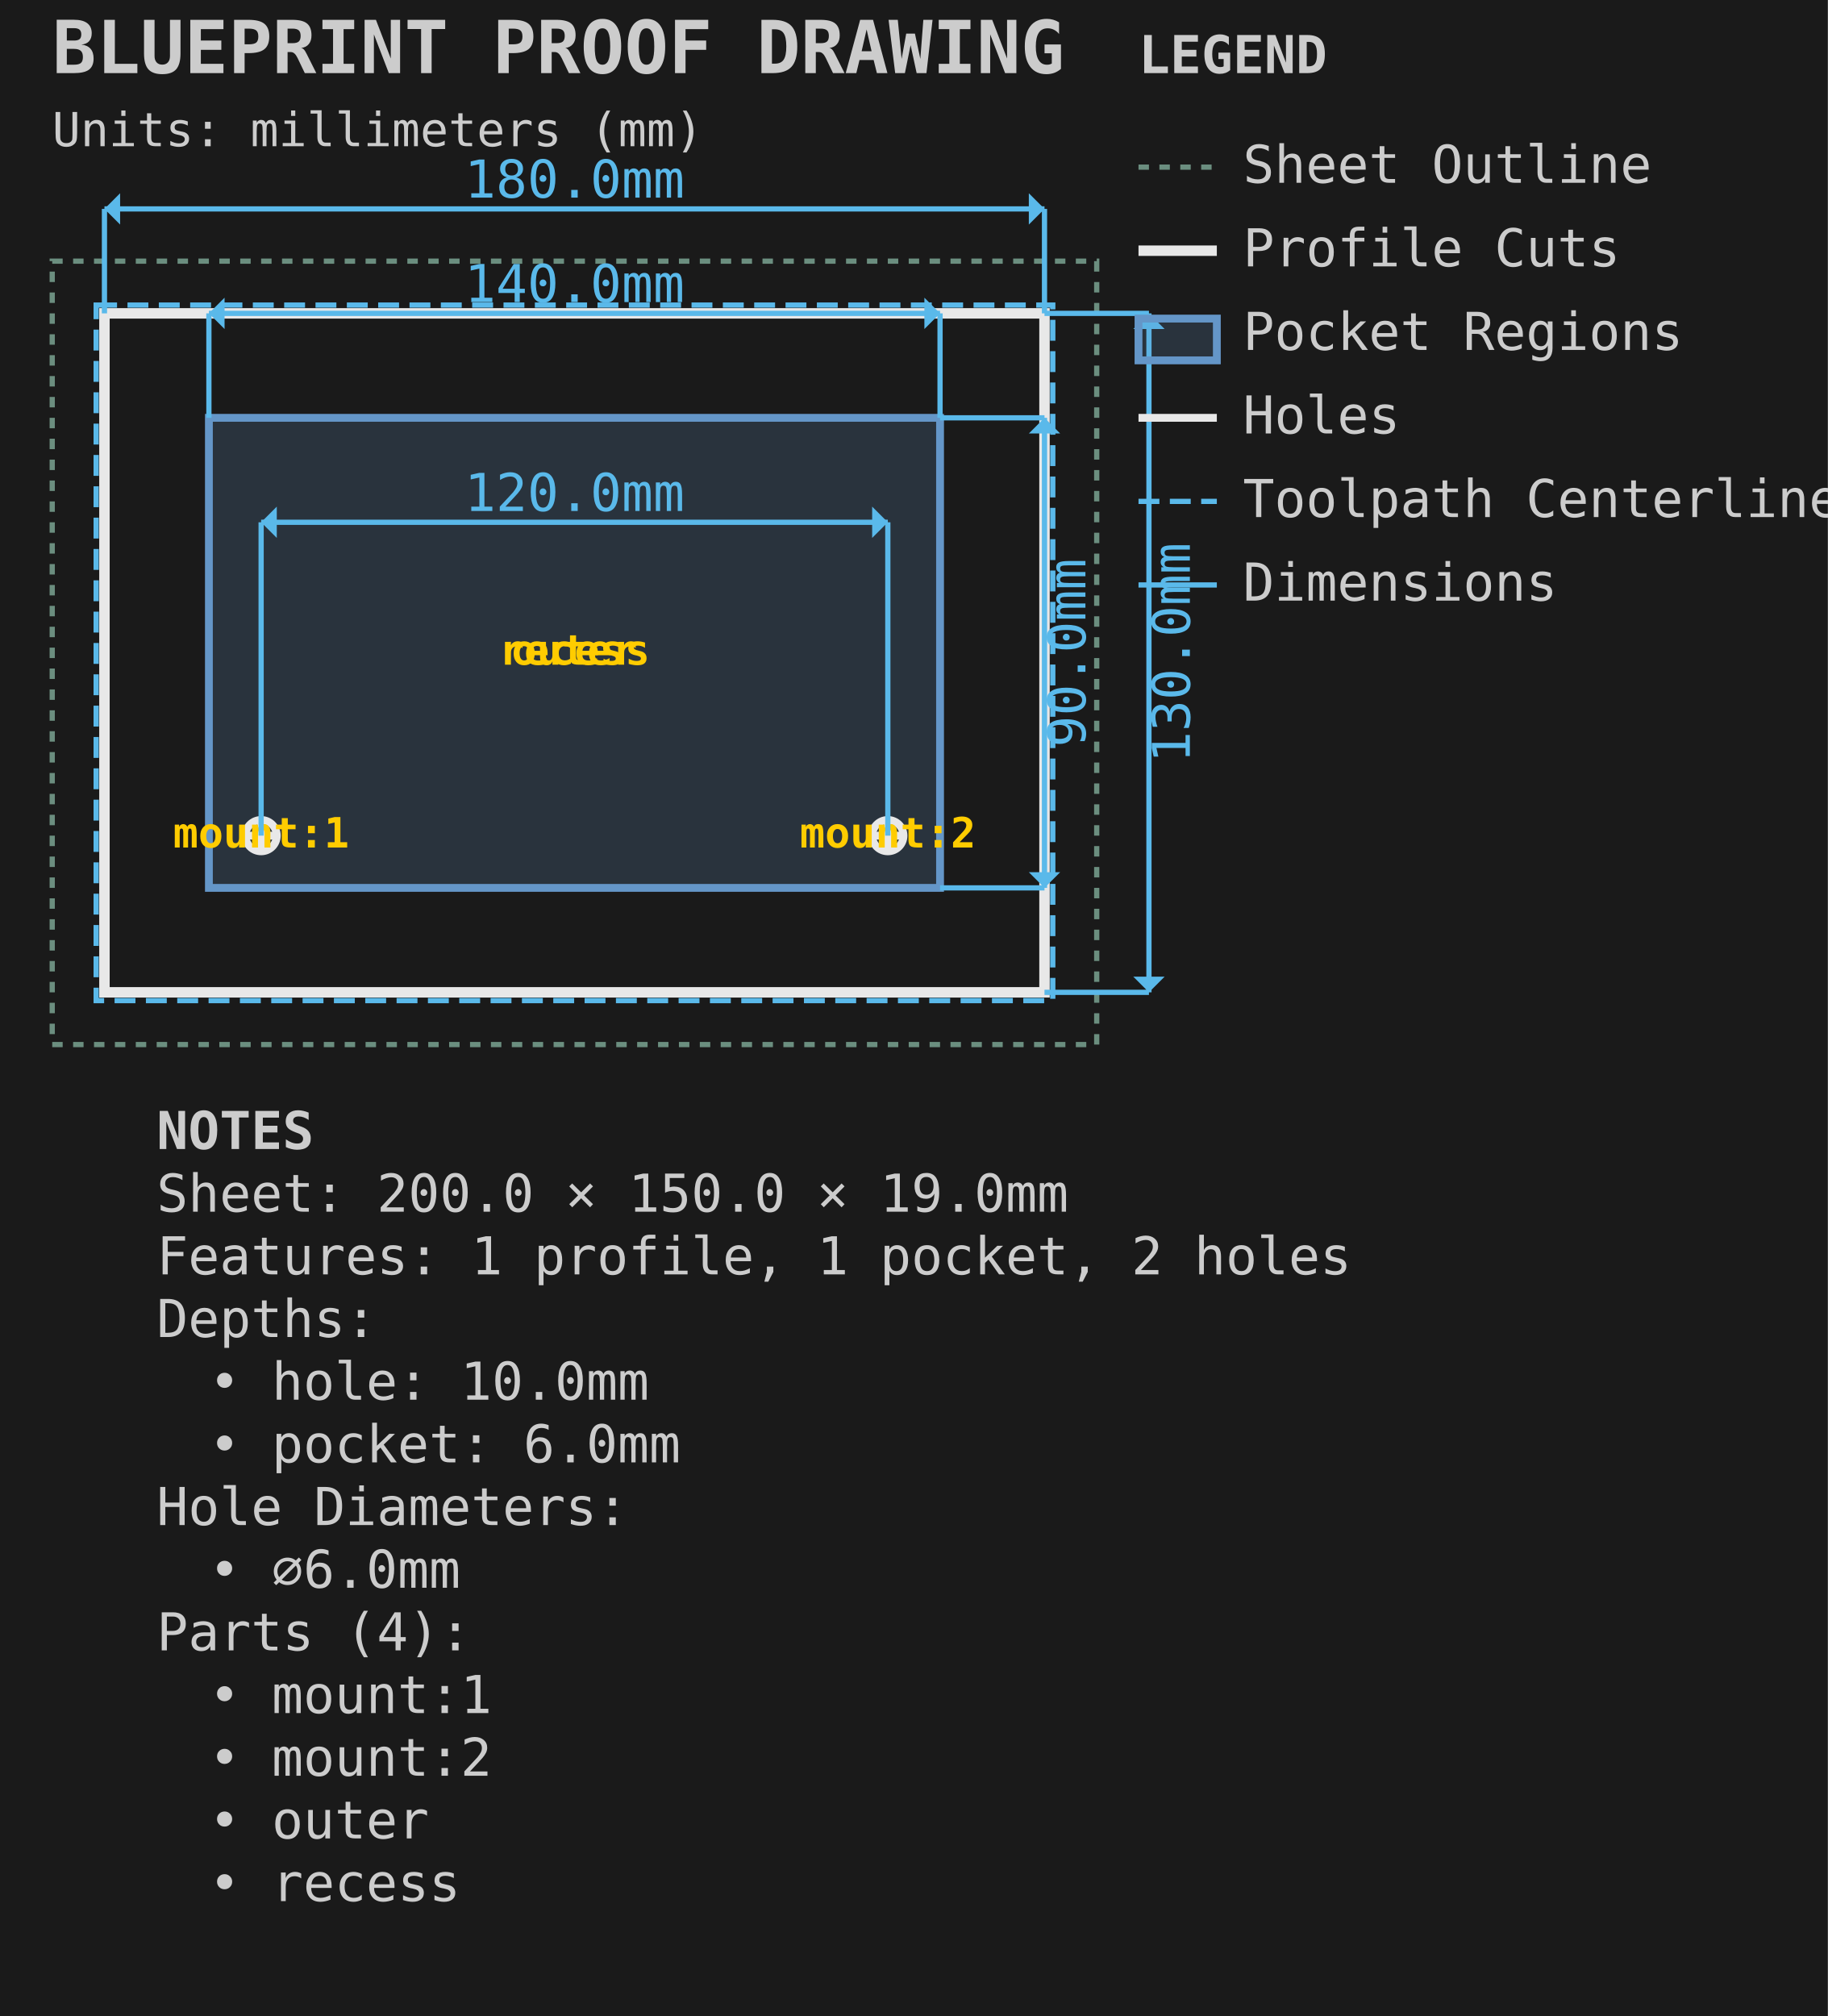
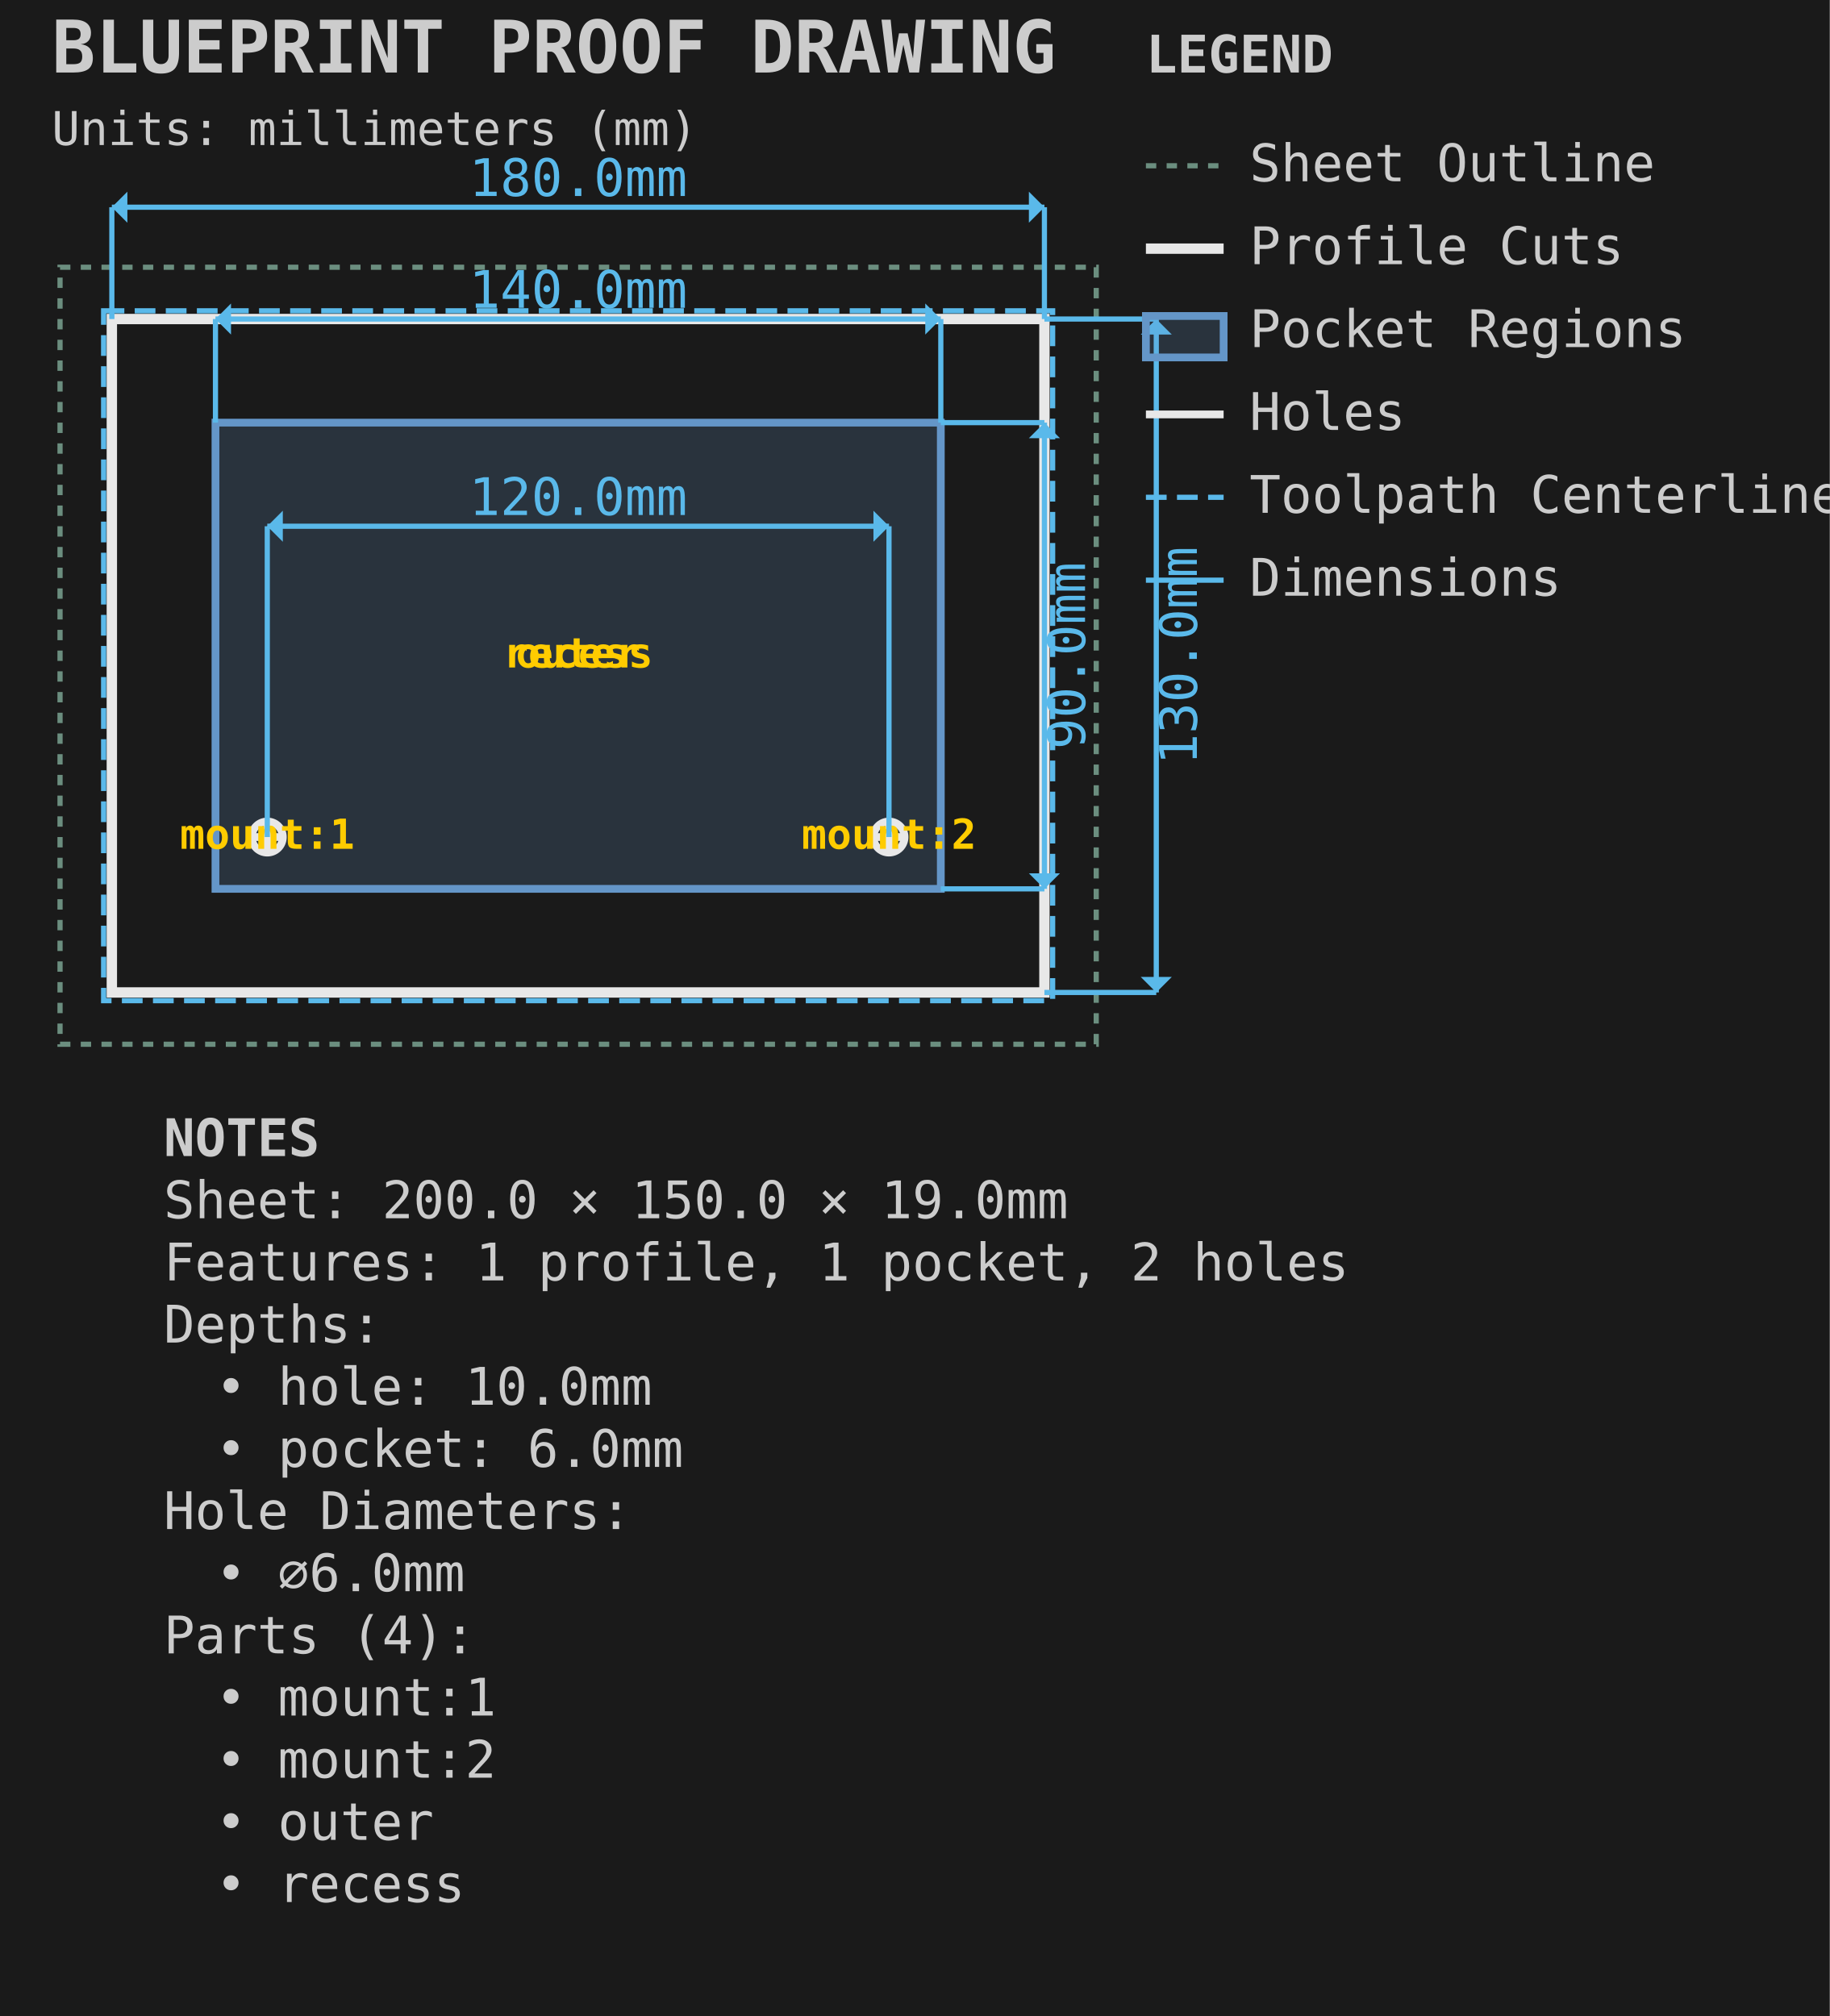
- <svg xmlns="http://www.w3.org/2000/svg" viewBox="-10.000 -50.000 350.000 386.000" width="350.0mm" height="386.0mm">
+ <svg xmlns="http://www.w3.org/2000/svg" viewBox="-11.588 -51.587 353.175 389.175" width="353.175mm" height="389.175mm">
  <style>.default { stroke: #e8e8e8; fill: none; stroke-width: 1; }
.sheet-outline { stroke: #6b8e7f; fill: none; stroke-width: 1; stroke-dasharray: 2,2; }
.profile { stroke: #e8e8e8; fill: none; stroke-width: 2; }
.pocket { stroke: #6496c8; fill: #6496c8; fill-opacity: 0.2; stroke-width: 1.5; }
.hole { stroke: #e8e8e8; fill: none; stroke-width: 1.5; }
.engrave { stroke: #888888; fill: none; stroke-width: 0.25; }
.waste { stroke: #ff9500; fill: none; stroke-width: 2; stroke-dasharray: 8,4; }
.toolpath { stroke: #5ab9ea; fill: none; stroke-width: 1; stroke-dasharray: 4,2; }
.dimension { stroke: #5ab9ea; fill: none; stroke-width: 1; }
.dimension-text { fill: #5ab9ea; font-family: monospace; font-size: 10px; }
.construction { stroke: #6b8e7f; fill: none; stroke-width: 0.5; stroke-dasharray: 2,2; }
.label { fill: #ffcc00; font-family: monospace; font-size: 8px; font-weight: bold; }
.notes { fill: #cccccc; font-family: monospace; font-size: 10px; }
.envelope { stroke: #ff6b6b; fill: none; stroke-width: 2; }
.wasteboard { stroke: #4ecdc4; fill: #4ecdc4; fill-opacity: 0.1; stroke-width: 1.5; }
.effective-envelope { stroke: #ffd93d; fill: none; stroke-width: 1; stroke-dasharray: 4,2; }
.origin { stroke: #ff6b6b; fill: #ff6b6b; stroke-width: 1; }
.centerline { stroke: #6b8e7f; fill: none; stroke-width: 0.5; stroke-dasharray: 8,4; }
.margin-zone { fill: #6b8e7f; fill-opacity: 0.15; }
.legend { fill: #cccccc; font-family: monospace; font-size: 10px; }
.title { fill: #cccccc; font-family: monospace; font-size: 14px; font-weight: bold; }
.section-label { fill: #5ab9ea; font-family: monospace; font-size: 9px; font-weight: bold; }
.callout-box { stroke: #5ab9ea; fill: none; stroke-width: 1; }
.callout-detail { stroke: #e8e8e8; fill: none; stroke-width: 1.5; }
.beam-assembly { stroke: #e8e8e8; fill: none; stroke-width: 1; }
.beam-layer { stroke: #6496c8; fill: #6496c8; fill-opacity: 0.15; stroke-width: 1; }
.beam-splice { stroke: #ff9500; fill: none; stroke-width: 1.5; stroke-dasharray: 4,2; }</style>
-   <rect x="-10.0" y="-50.0" width="350.0" height="386.0" fill="#1a1a1a" />
+   <rect x="-11.588" y="-51.587" width="353.175" height="389.175" fill="#1a1a1a" />
  <g id="SHEET_OUTLINE" class="sheet-outline">
    <rect x="0.000" y="0.000" width="200.000" height="150.000" stroke="#6b8e7f" fill="none" stroke-width="1" stroke-dasharray="2,2" id="sheet_boundary" />
  </g>
  <g id="PROFILE_CUTS" class="profile-cuts">
    <rect x="10.000" y="10.000" width="180.000" height="130.000" stroke="#e8e8e8" fill="none" stroke-width="2" id="outer" />
  </g>
  <g id="PROFILE_TOOLPATHS" class="profile-toolpaths">
    <rect x="8.412" y="8.412" width="183.175" height="133.175" stroke="#5ab9ea" fill="none" stroke-width="1" stroke-dasharray="4,2" id="outer_toolpath" />
  </g>
  <g id="POCKET_REGIONS" class="pocket-regions">
    <rect x="30.000" y="30.000" width="140.000" height="90.000" stroke="#6496c8" fill="#6496c8" fill-opacity="0.2" stroke-width="1.5" id="recess" />
  </g>
  <g id="HOLES" class="holes">
    <circle cx="40.000" cy="110.000" r="3.000" stroke="#e8e8e8" fill="none" stroke-width="1.5" id="mount:1" />
    <line x1="37.000" y1="110.000" x2="43.000" y2="110.000" stroke="#e8e8e8" fill="none" stroke-width="1.5" id="mount:1_cross_h" />
    <line x1="40.000" y1="107.000" x2="40.000" y2="113.000" stroke="#e8e8e8" fill="none" stroke-width="1.5" id="mount:1_cross_v" />
    <circle cx="160.000" cy="110.000" r="3.000" stroke="#e8e8e8" fill="none" stroke-width="1.5" id="mount:2" />
    <line x1="157.000" y1="110.000" x2="163.000" y2="110.000" stroke="#e8e8e8" fill="none" stroke-width="1.5" id="mount:2_cross_h" />
    <line x1="160.000" y1="107.000" x2="160.000" y2="113.000" stroke="#e8e8e8" fill="none" stroke-width="1.5" id="mount:2_cross_v" />
  </g>
  <g id="LABELS" class="labels">
    <text x="100.000" y="75.000" text-anchor="middle" dominant-baseline="middle" fill="#ffcc00" font-family="monospace" font-size="8px" font-weight="bold" id="outer_label">outer</text>
    <text x="100.000" y="75.000" text-anchor="middle" dominant-baseline="middle" fill="#ffcc00" font-family="monospace" font-size="8px" font-weight="bold" id="recess_label">recess</text>
    <text x="40.000" y="110.000" text-anchor="middle" dominant-baseline="middle" fill="#ffcc00" font-family="monospace" font-size="8px" font-weight="bold" id="mount:1_label">mount:1</text>
    <text x="160.000" y="110.000" text-anchor="middle" dominant-baseline="middle" fill="#ffcc00" font-family="monospace" font-size="8px" font-weight="bold" id="mount:2_label">mount:2</text>
  </g>
  <g id="DIMENSIONS" class="dimensions">
    <line x1="30.0" y1="30.0" x2="30.0" y2="10.0" stroke="#5ab9ea" stroke-width="1" />
    <line x1="170.0" y1="30.0" x2="170.0" y2="10.0" stroke="#5ab9ea" stroke-width="1" />
    <line x1="30.0" y1="10.0" x2="170.0" y2="10.0" stroke="#5ab9ea" stroke-width="1" />
    <polygon points="30.0,10.0 33.0,7.0 33.0,13.0" fill="#5ab9ea" />
    <polygon points="170.0,10.0 167.0,7.0 167.0,13.0" fill="#5ab9ea" />
    <text x="100.0" y="5.0" text-anchor="middle" dominant-baseline="middle" fill="#5ab9ea" font-family="monospace" font-size="10px">140.0mm</text>
    <line x1="170.0" y1="30.0" x2="190.0" y2="30.0" stroke="#5ab9ea" stroke-width="1" />
    <line x1="170.0" y1="120.0" x2="190.0" y2="120.0" stroke="#5ab9ea" stroke-width="1" />
    <line x1="190.0" y1="30.0" x2="190.0" y2="120.0" stroke="#5ab9ea" stroke-width="1" />
    <polygon points="190.0,30.0 187.0,33.0 193.0,33.0" fill="#5ab9ea" />
    <polygon points="190.0,120.0 187.0,117.0 193.0,117.0" fill="#5ab9ea" />
    <text x="195.0" y="75.0" text-anchor="middle" dominant-baseline="middle" transform="rotate(-90 195.0 75.0)" fill="#5ab9ea" font-family="monospace" font-size="10px">90.0mm</text>
-     <line x1="10.0" y1="10.0" x2="10.0" y2="-10.0" stroke="#5ab9ea" stroke-width="1" />
-     <line x1="190.0" y1="10.0" x2="190.0" y2="-10.0" stroke="#5ab9ea" stroke-width="1" />
-     <line x1="10.0" y1="-10.0" x2="190.0" y2="-10.0" stroke="#5ab9ea" stroke-width="1" />
-     <polygon points="10.0,-10.0 13.0,-13.0 13.0,-7.0" fill="#5ab9ea" />
-     <polygon points="190.0,-10.0 187.0,-13.0 187.0,-7.0" fill="#5ab9ea" />
-     <text x="100.0" y="-15.0" text-anchor="middle" dominant-baseline="middle" fill="#5ab9ea" font-family="monospace" font-size="10px">180.0mm</text>
-     <line x1="190.0" y1="10.0" x2="210.0" y2="10.0" stroke="#5ab9ea" stroke-width="1" />
-     <line x1="190.0" y1="140.0" x2="210.0" y2="140.0" stroke="#5ab9ea" stroke-width="1" />
-     <line x1="210.0" y1="10.0" x2="210.0" y2="140.0" stroke="#5ab9ea" stroke-width="1" />
-     <polygon points="210.0,10.0 207.0,13.0 213.0,13.0" fill="#5ab9ea" />
-     <polygon points="210.0,140.0 207.0,137.0 213.0,137.0" fill="#5ab9ea" />
-     <text x="215.0" y="75.0" text-anchor="middle" dominant-baseline="middle" transform="rotate(-90 215.0 75.0)" fill="#5ab9ea" font-family="monospace" font-size="10px">130.0mm</text>
+     <line x1="10.0" y1="10.0" x2="10.0" y2="-11.588" stroke="#5ab9ea" stroke-width="1" />
+     <line x1="190.0" y1="10.0" x2="190.0" y2="-11.588" stroke="#5ab9ea" stroke-width="1" />
+     <line x1="10.0" y1="-11.588" x2="190.0" y2="-11.588" stroke="#5ab9ea" stroke-width="1" />
+     <polygon points="10.0,-11.588 13.0,-14.588 13.0,-8.588" fill="#5ab9ea" />
+     <polygon points="190.0,-11.588 187.0,-14.588 187.0,-8.588" fill="#5ab9ea" />
+     <text x="100.0" y="-16.587" text-anchor="middle" dominant-baseline="middle" fill="#5ab9ea" font-family="monospace" font-size="10px">180.0mm</text>
+     <line x1="190.0" y1="10.0" x2="211.588" y2="10.0" stroke="#5ab9ea" stroke-width="1" />
+     <line x1="190.0" y1="140.0" x2="211.588" y2="140.0" stroke="#5ab9ea" stroke-width="1" />
+     <line x1="211.588" y1="10.0" x2="211.588" y2="140.0" stroke="#5ab9ea" stroke-width="1" />
+     <polygon points="211.588,10.0 208.588,13.0 214.588,13.0" fill="#5ab9ea" />
+     <polygon points="211.588,140.0 208.588,137.0 214.588,137.0" fill="#5ab9ea" />
+     <text x="216.588" y="75.0" text-anchor="middle" dominant-baseline="middle" transform="rotate(-90 216.5875 75.0)" fill="#5ab9ea" font-family="monospace" font-size="10px">130.0mm</text>
    <line x1="40.0" y1="110.0" x2="40.0" y2="50.0" stroke="#5ab9ea" stroke-width="1" />
    <line x1="160.0" y1="110.0" x2="160.0" y2="50.0" stroke="#5ab9ea" stroke-width="1" />
    <line x1="40.0" y1="50.0" x2="160.0" y2="50.0" stroke="#5ab9ea" stroke-width="1" />
    <polygon points="40.0,50.0 43.0,47.0 43.0,53.0" fill="#5ab9ea" />
    <polygon points="160.0,50.0 157.0,47.0 157.0,53.0" fill="#5ab9ea" />
    <text x="100.0" y="45.0" text-anchor="middle" dominant-baseline="middle" fill="#5ab9ea" font-family="monospace" font-size="10px">120.0mm</text>
  </g>
  <g id="TITLE_BLOCK" class="title-block">
-     <text x="0.0" y="-36.0" fill="#cccccc" font-family="monospace" font-size="14px" font-weight="bold">BLUEPRINT PROOF DRAWING</text>
-     <text x="0.0" y="-22.0" fill="#cccccc" font-family="monospace" font-size="9px">Units: millimeters (mm)</text>
+     <text x="-1.588" y="-37.587" fill="#cccccc" font-family="monospace" font-size="14px" font-weight="bold">BLUEPRINT PROOF DRAWING</text>
+     <text x="-1.588" y="-23.587" fill="#cccccc" font-family="monospace" font-size="9px">Units: millimeters (mm)</text>
  </g>
  <g id="LEGEND" class="legend">
-     <text x="208.0" y="-36.0" fill="#cccccc" font-family="monospace" font-size="10px" font-weight="bold">LEGEND</text>
-     <line x1="208.0" y1="-18.0" x2="223.0" y2="-18.0" stroke="#6b8e7f" stroke-width="1" stroke-dasharray="2,2" />
-     <text x="228.0" y="-15.0" fill="#cccccc" font-family="monospace" font-size="10px">Sheet Outline</text>
-     <line x1="208.0" y1="-2.0" x2="223.0" y2="-2.0" stroke="#e8e8e8" stroke-width="2" />
-     <text x="228.0" y="1.0" fill="#cccccc" font-family="monospace" font-size="10px">Profile Cuts</text>
-     <rect x="208.0" y="11.0" width="15" height="8" stroke="#6496c8" stroke-width="1.5" fill="#6496c8" fill-opacity="0.2" />
-     <text x="228.0" y="17.0" fill="#cccccc" font-family="monospace" font-size="10px">Pocket Regions</text>
-     <line x1="208.0" y1="30.0" x2="223.0" y2="30.0" stroke="#e8e8e8" stroke-width="1.5" />
-     <text x="228.0" y="33.0" fill="#cccccc" font-family="monospace" font-size="10px">Holes</text>
-     <line x1="208.0" y1="46.0" x2="223.0" y2="46.0" stroke="#5ab9ea" stroke-width="1" stroke-dasharray="4,2" />
-     <text x="228.0" y="49.0" fill="#cccccc" font-family="monospace" font-size="10px">Toolpath Centerline</text>
-     <line x1="208.0" y1="62.0" x2="223.0" y2="62.0" stroke="#5ab9ea" stroke-width="1" />
-     <text x="228.0" y="65.0" fill="#cccccc" font-family="monospace" font-size="10px">Dimensions</text>
+     <text x="209.588" y="-37.587" fill="#cccccc" font-family="monospace" font-size="10px" font-weight="bold">LEGEND</text>
+     <line x1="209.588" y1="-19.587" x2="224.588" y2="-19.587" stroke="#6b8e7f" stroke-width="1" stroke-dasharray="2,2" />
+     <text x="229.588" y="-16.587" fill="#cccccc" font-family="monospace" font-size="10px">Sheet Outline</text>
+     <line x1="209.588" y1="-3.587" x2="224.588" y2="-3.587" stroke="#e8e8e8" stroke-width="2" />
+     <text x="229.588" y="-0.587" fill="#cccccc" font-family="monospace" font-size="10px">Profile Cuts</text>
+     <rect x="209.588" y="9.413" width="15" height="8" stroke="#6496c8" stroke-width="1.5" fill="#6496c8" fill-opacity="0.2" />
+     <text x="229.588" y="15.413" fill="#cccccc" font-family="monospace" font-size="10px">Pocket Regions</text>
+     <line x1="209.588" y1="28.413" x2="224.588" y2="28.413" stroke="#e8e8e8" stroke-width="1.5" />
+     <text x="229.588" y="31.413" fill="#cccccc" font-family="monospace" font-size="10px">Holes</text>
+     <line x1="209.588" y1="44.413" x2="224.588" y2="44.413" stroke="#5ab9ea" stroke-width="1" stroke-dasharray="4,2" />
+     <text x="229.588" y="47.413" fill="#cccccc" font-family="monospace" font-size="10px">Toolpath Centerline</text>
+     <line x1="209.588" y1="60.413" x2="224.588" y2="60.413" stroke="#5ab9ea" stroke-width="1" />
+     <text x="229.588" y="63.413" fill="#cccccc" font-family="monospace" font-size="10px">Dimensions</text>
  </g>
  <g id="NOTES" class="notes">
-     <text x="20" y="170.0" fill="#cccccc" font-family="monospace" font-size="10px" font-weight="bold">NOTES</text>
-     <text x="20" y="182.0" fill="#cccccc" font-family="monospace" font-size="10px">Sheet: 200.0 × 150.0 × 19.0mm</text>
-     <text x="20" y="194.0" fill="#cccccc" font-family="monospace" font-size="10px">Features: 1 profile, 1 pocket, 2 holes</text>
-     <text x="20" y="206.0" fill="#cccccc" font-family="monospace" font-size="10px">Depths:</text>
-     <text x="30" y="218.0" fill="#cccccc" font-family="monospace" font-size="10px">• hole: 10.0mm</text>
-     <text x="30" y="230.0" fill="#cccccc" font-family="monospace" font-size="10px">• pocket: 6.0mm</text>
-     <text x="20" y="242.0" fill="#cccccc" font-family="monospace" font-size="10px">Hole Diameters:</text>
-     <text x="30" y="254.0" fill="#cccccc" font-family="monospace" font-size="10px">• ⌀6.0mm</text>
-     <text x="20" y="266.0" fill="#cccccc" font-family="monospace" font-size="10px">Parts (4):</text>
-     <text x="30" y="278.0" fill="#cccccc" font-family="monospace" font-size="10px">• mount:1</text>
-     <text x="30" y="290.0" fill="#cccccc" font-family="monospace" font-size="10px">• mount:2</text>
-     <text x="30" y="302.0" fill="#cccccc" font-family="monospace" font-size="10px">• outer</text>
-     <text x="30" y="314.0" fill="#cccccc" font-family="monospace" font-size="10px">• recess</text>
+     <text x="20" y="171.588" fill="#cccccc" font-family="monospace" font-size="10px" font-weight="bold">NOTES</text>
+     <text x="20" y="183.588" fill="#cccccc" font-family="monospace" font-size="10px">Sheet: 200.0 × 150.0 × 19.0mm</text>
+     <text x="20" y="195.588" fill="#cccccc" font-family="monospace" font-size="10px">Features: 1 profile, 1 pocket, 2 holes</text>
+     <text x="20" y="207.588" fill="#cccccc" font-family="monospace" font-size="10px">Depths:</text>
+     <text x="30" y="219.588" fill="#cccccc" font-family="monospace" font-size="10px">• hole: 10.0mm</text>
+     <text x="30" y="231.588" fill="#cccccc" font-family="monospace" font-size="10px">• pocket: 6.0mm</text>
+     <text x="20" y="243.588" fill="#cccccc" font-family="monospace" font-size="10px">Hole Diameters:</text>
+     <text x="30" y="255.588" fill="#cccccc" font-family="monospace" font-size="10px">• ⌀6.0mm</text>
+     <text x="20" y="267.587" fill="#cccccc" font-family="monospace" font-size="10px">Parts (4):</text>
+     <text x="30" y="279.587" fill="#cccccc" font-family="monospace" font-size="10px">• mount:1</text>
+     <text x="30" y="291.587" fill="#cccccc" font-family="monospace" font-size="10px">• mount:2</text>
+     <text x="30" y="303.587" fill="#cccccc" font-family="monospace" font-size="10px">• outer</text>
+     <text x="30" y="315.587" fill="#cccccc" font-family="monospace" font-size="10px">• recess</text>
  </g>
</svg>
